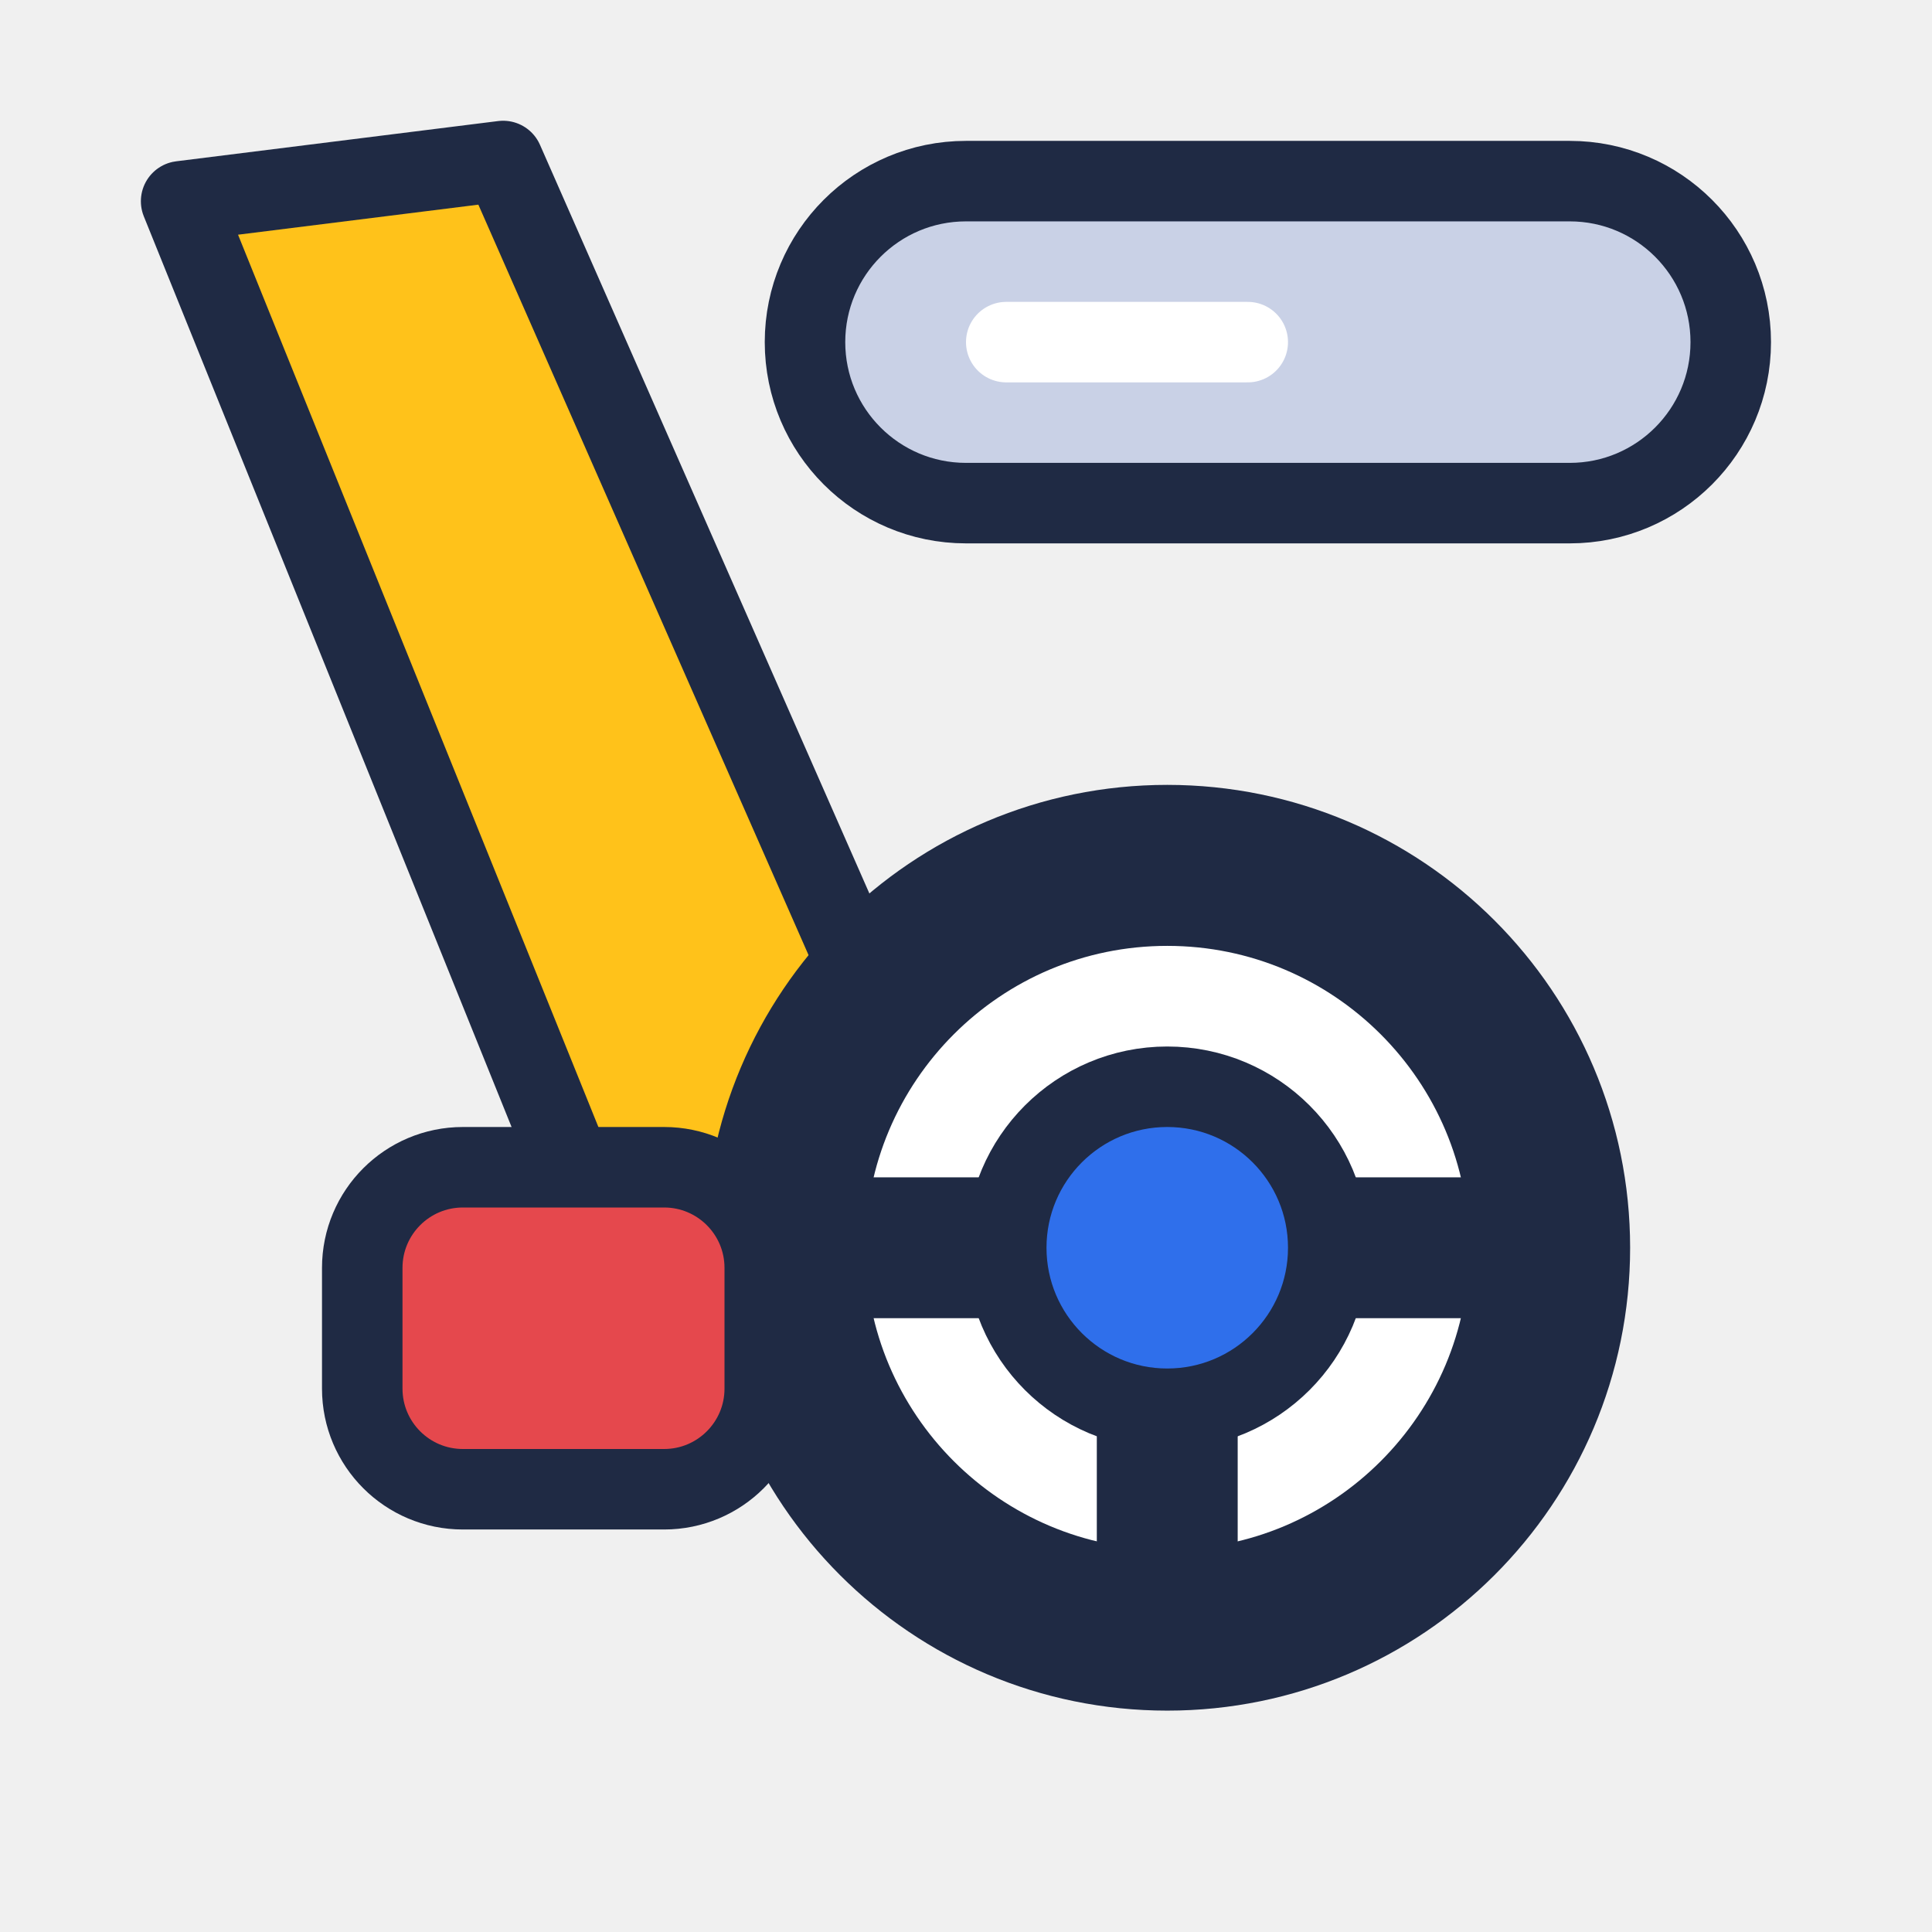
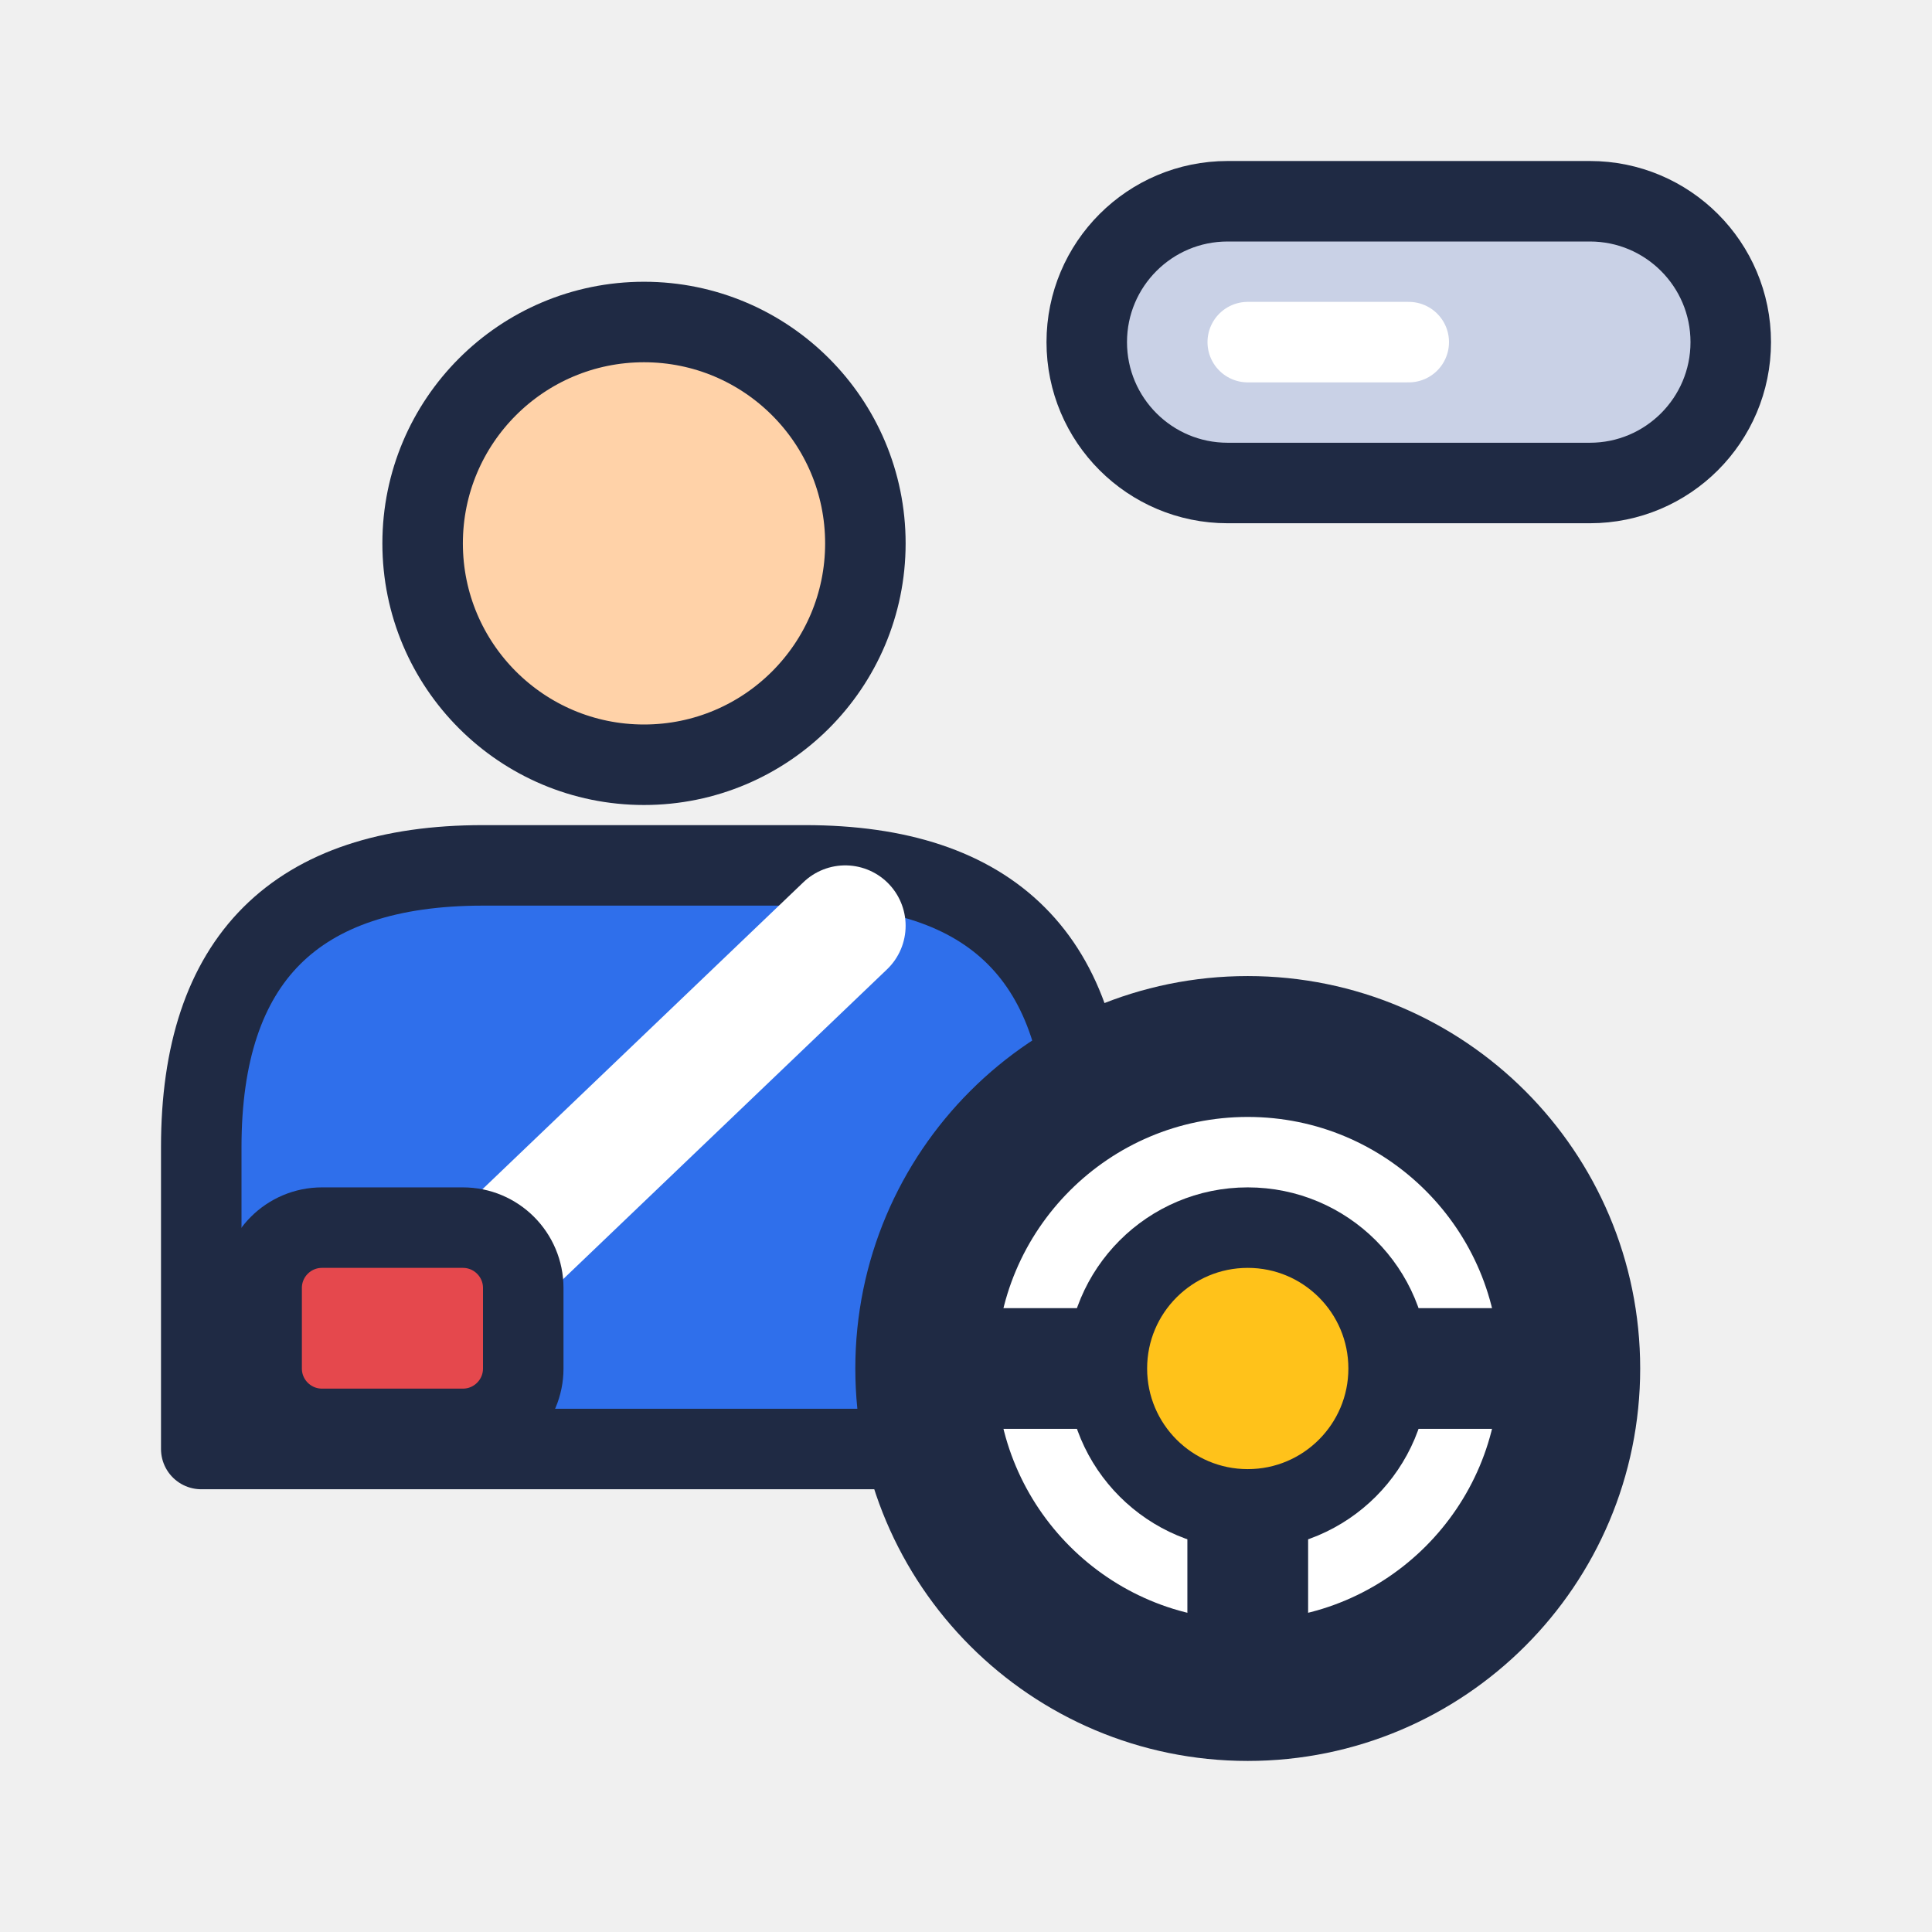
<svg xmlns="http://www.w3.org/2000/svg" viewBox="0 0 96 96">
-   <rect x="40" y="9" width="46" height="16" rx="8" fill="#c9d1e6" stroke="#1f2a44" stroke-width="4" stroke-linejoin="round" />
-   <path d="M50 17H62" stroke="#ffffff" stroke-width="4" stroke-linecap="round" />
-   <path d="M9 10L25 8L47 58L30 62Z" fill="#ffc21a" stroke="#1f2a44" stroke-width="4" stroke-linejoin="round" />
-   <circle cx="58" cy="62" r="19" fill="#ffffff" stroke="#1f2a44" stroke-width="8" />
-   <path d="M39 62H77M58 62V81" stroke="#1f2a44" stroke-width="7" stroke-linecap="round" />
-   <circle cx="58" cy="62" r="8" fill="#2f6feb" stroke="#1f2a44" stroke-width="4" />
-   <rect x="18" y="58" width="20" height="16" rx="5" fill="#e5484d" stroke="#1f2a44" stroke-width="4" stroke-linejoin="round" />
+   <rect x="54" y="10" width="32" height="14" rx="7" fill="#c9d1e6" stroke="#1f2a44" stroke-width="4" />
+   <path d="M62 17H70" stroke="#ffffff" stroke-width="4" stroke-linecap="round" />
+   <circle cx="32" cy="27" r="11" fill="#ffd2a8" stroke="#1f2a44" stroke-width="4" />
+   <path d="M10 72V57Q10 43 24 43H40Q54 43 54 57V72Z" fill="#2f6feb" stroke="#1f2a44" stroke-width="4" stroke-linejoin="round" />
+   <path d="M42 46L19 68" stroke="#ffffff" stroke-width="6" stroke-linecap="round" />
+   <rect x="13" y="61" width="13" height="10" rx="3" fill="#e5484d" stroke="#1f2a44" stroke-width="4" />
+   <circle cx="62" cy="68" r="16" fill="#ffffff" stroke="#1f2a44" stroke-width="7" />
+   <path d="M47 68H77M62 68V83" stroke="#1f2a44" stroke-width="6" stroke-linecap="round" />
+   <circle cx="62" cy="68" r="7" fill="#ffc21a" stroke="#1f2a44" stroke-width="4" />
</svg>
